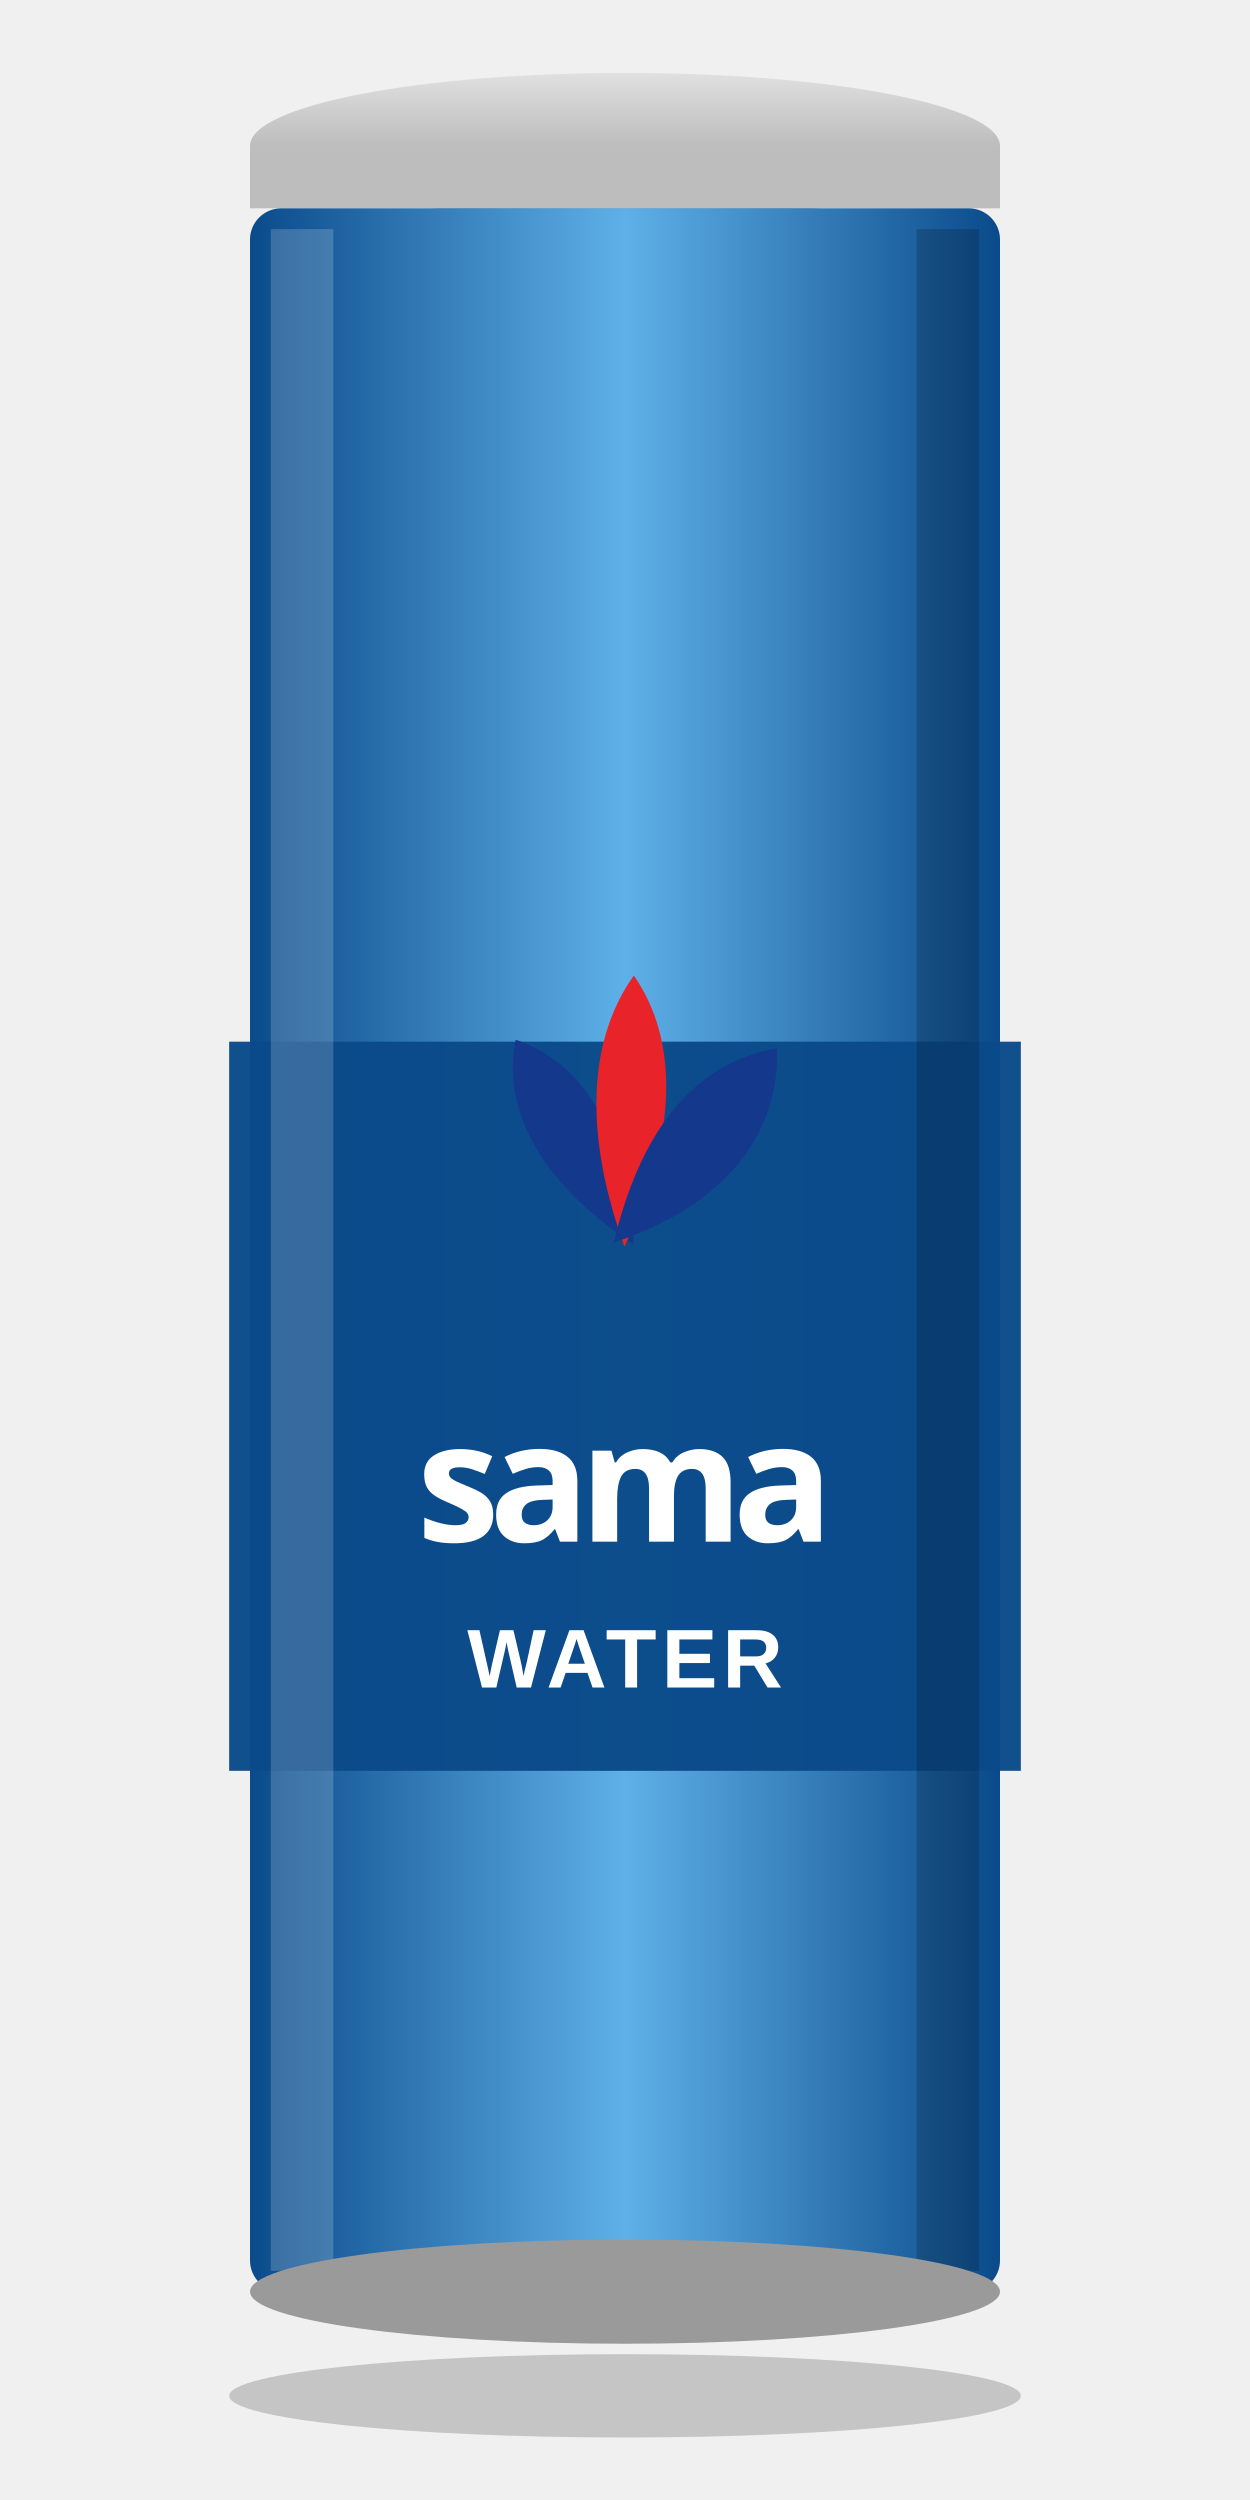
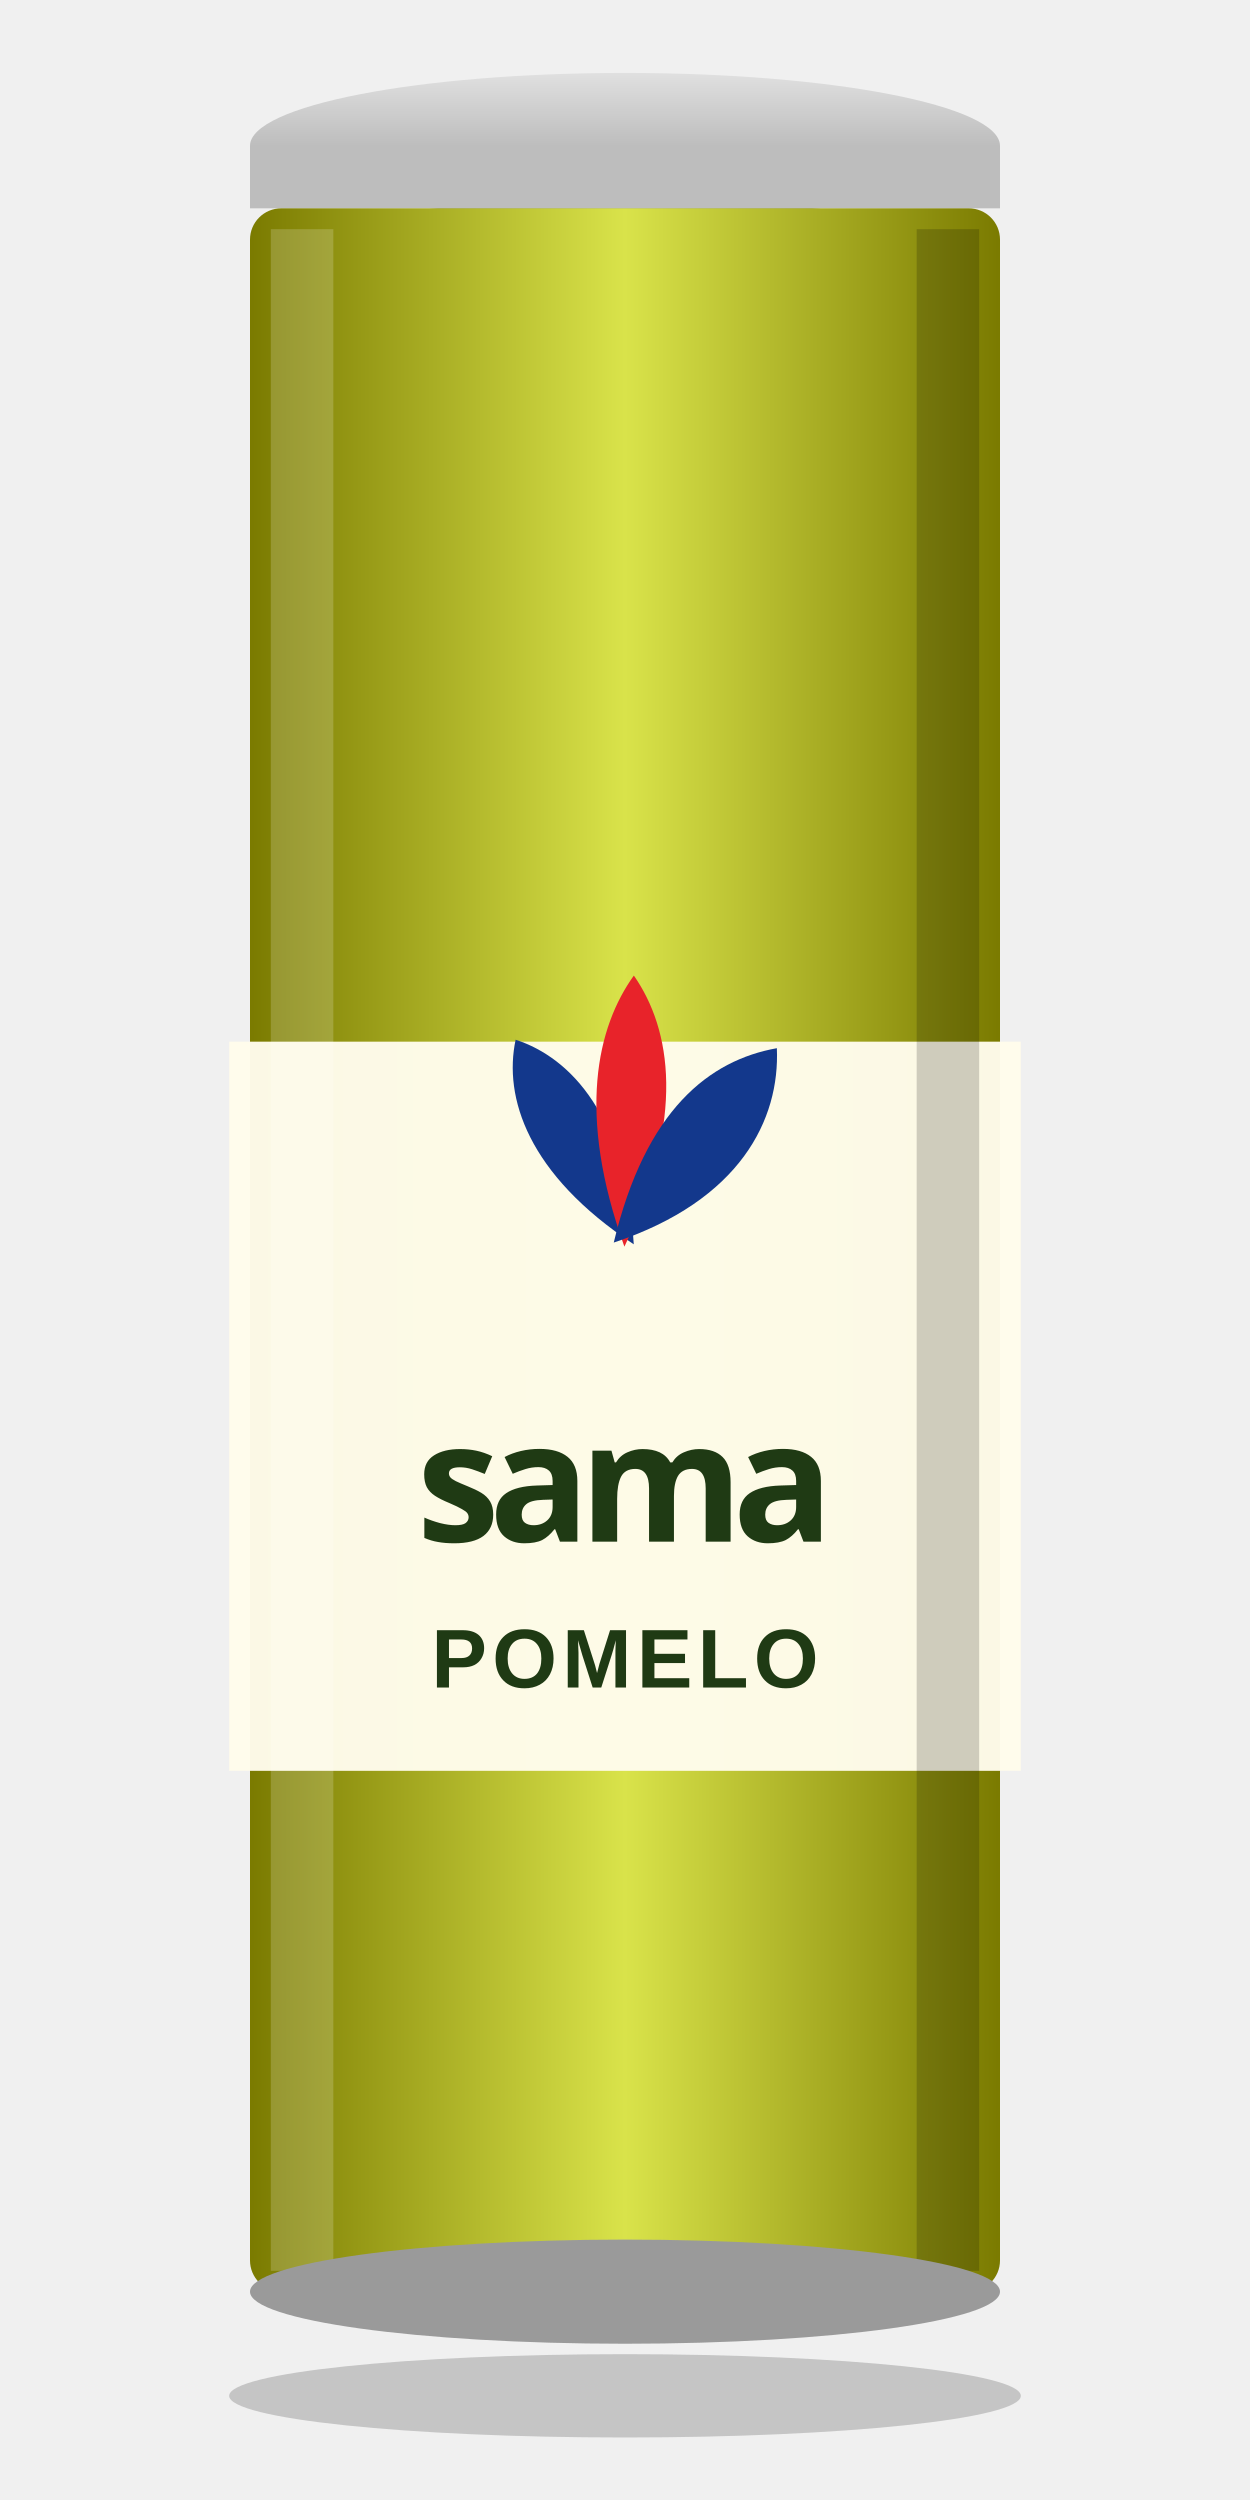
- <svg xmlns="http://www.w3.org/2000/svg" viewBox="0 0 120 240" role="img" aria-label="WATER">
+ <svg xmlns="http://www.w3.org/2000/svg" viewBox="0 0 120 240" role="img" aria-label="POMELO">
  <defs>
    <linearGradient id="body" x1="0" x2="1" y1="0" y2="0">
-       <stop offset="0" stop-color="#0a4a8a" />
-       <stop offset="0.5" stop-color="#5fb0e8" />
-       <stop offset="1" stop-color="#0a4a8a" />
+       <stop offset="0" stop-color="#7a7a00" />
+       <stop offset="0.5" stop-color="#d9e34a" />
+       <stop offset="1" stop-color="#7a7a00" />
    </linearGradient>
    <linearGradient id="top" x1="0" x2="0" y1="0" y2="1">
      <stop offset="0" stop-color="#e0e0e0" />
      <stop offset="1" stop-color="#9a9a9a" />
    </linearGradient>
  </defs>
  <ellipse cx="60" cy="230" rx="38" ry="4" fill="#000" opacity="0.18" />
  <ellipse cx="60" cy="14" rx="36" ry="7" fill="url(#top)" />
  <rect x="24" y="14" width="72" height="6" fill="#bdbdbd" />
  <rect x="24" y="20" width="72" height="200" rx="3" fill="url(#body)" />
-   <rect x="22" y="100" width="76" height="70" fill="#0a4a8a" opacity="0.97" />
+   <rect x="22" y="100" width="76" height="70" fill="#fffceb" opacity="0.97" />
  <rect x="26" y="22" width="6" height="196" fill="#ffffff" opacity="0.18" />
  <rect x="88" y="22" width="6" height="196" fill="#000000" opacity="0.18" />
  <g transform="translate(60,118)">
    <path transform="rotate(-30) scale(0.42)" d="M0,4 C-13,-22 -9,-40 0,-50 C9,-40 13,-22 0,4 Z" fill="#13388c" />
    <path transform="rotate(2) scale(0.42)" d="M0,4 C-12,-26 -8,-46 0,-58 C9,-46 13,-26 0,4 Z" fill="#e8232a" />
    <path transform="rotate(40) scale(0.42)" d="M0,4 C-14,-24 -10,-42 0,-54 C11,-42 16,-22 0,4 Z" fill="#13388c" />
  </g>
-   <text x="60" y="148" text-anchor="middle" font-family="Verdana, Tahoma, sans-serif" font-size="16" font-weight="800" fill="#ffffff" letter-spacing="-1">sama</text>
-   <text x="60" y="162" text-anchor="middle" font-family="Arial, sans-serif" font-size="8" font-weight="700" fill="#ffffff" letter-spacing="0.5">WATER</text>
+   <text x="60" y="148" text-anchor="middle" font-family="Verdana, Tahoma, sans-serif" font-size="16" font-weight="800" fill="#1f3a14" letter-spacing="-1">sama</text>
+   <text x="60" y="162" text-anchor="middle" font-family="Arial, sans-serif" font-size="8" font-weight="700" fill="#1f3a14" letter-spacing="0.5">POMELO</text>
  <ellipse cx="60" cy="220" rx="36" ry="5" fill="#9a9a9a" />
</svg>
